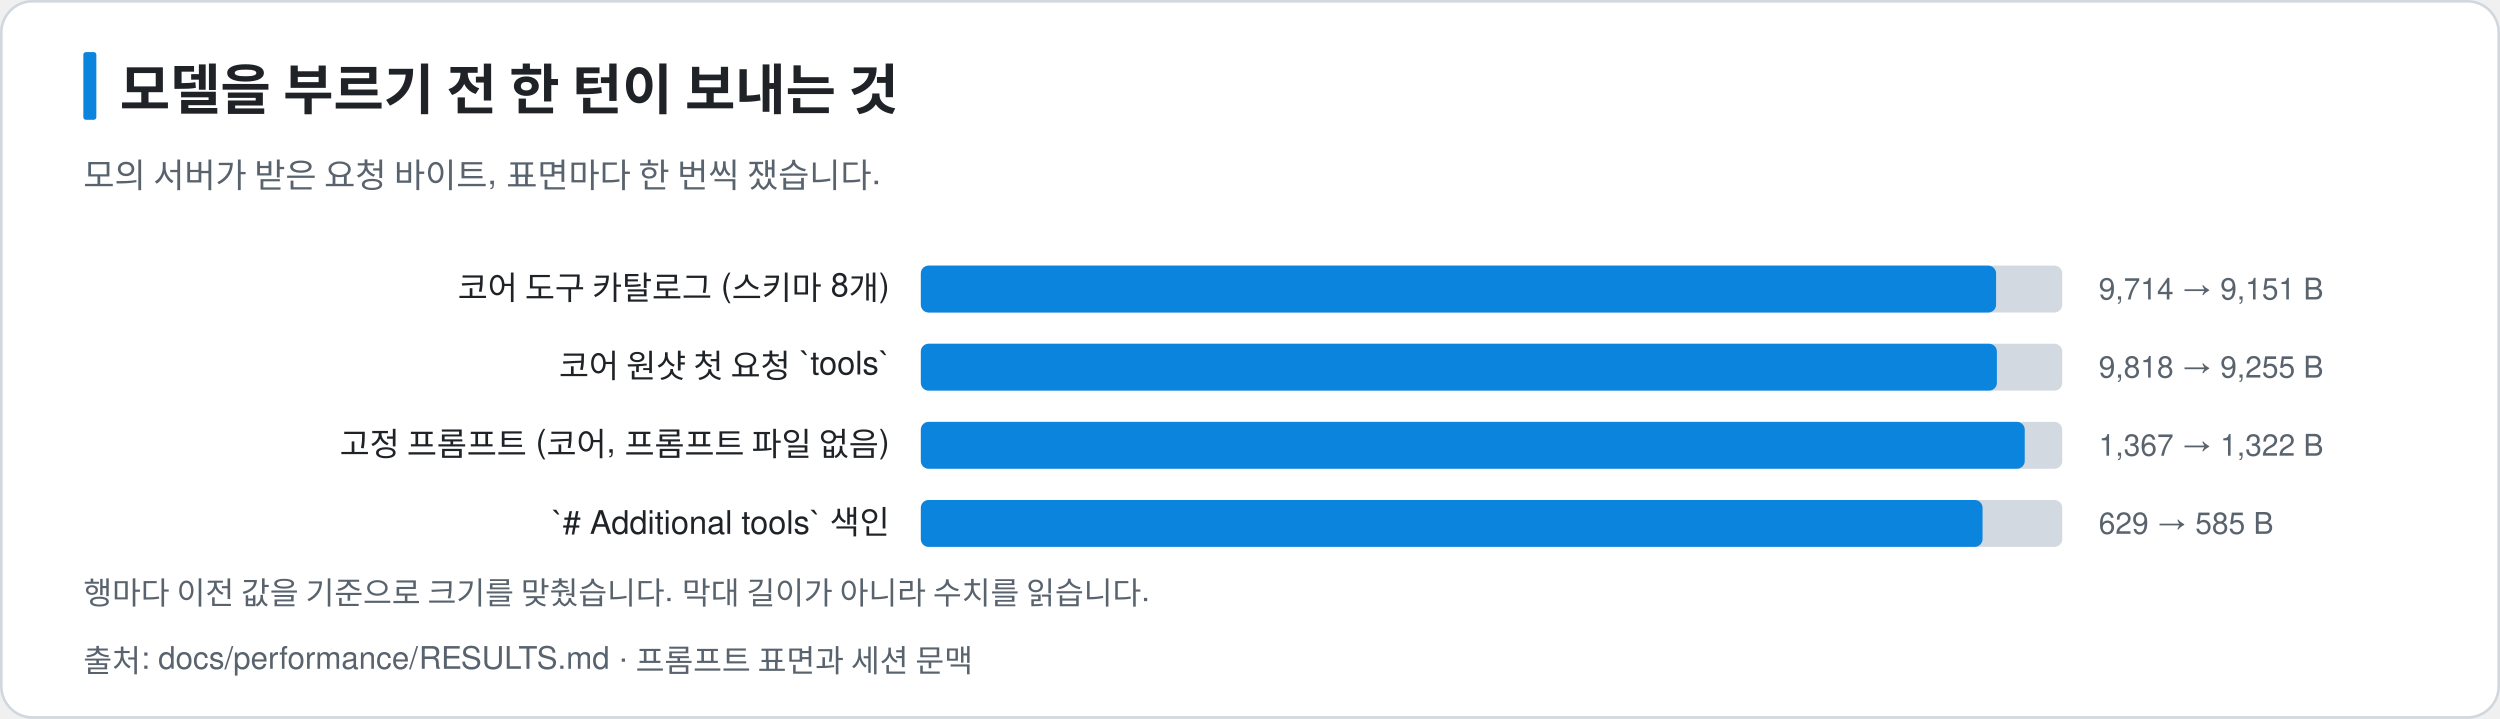
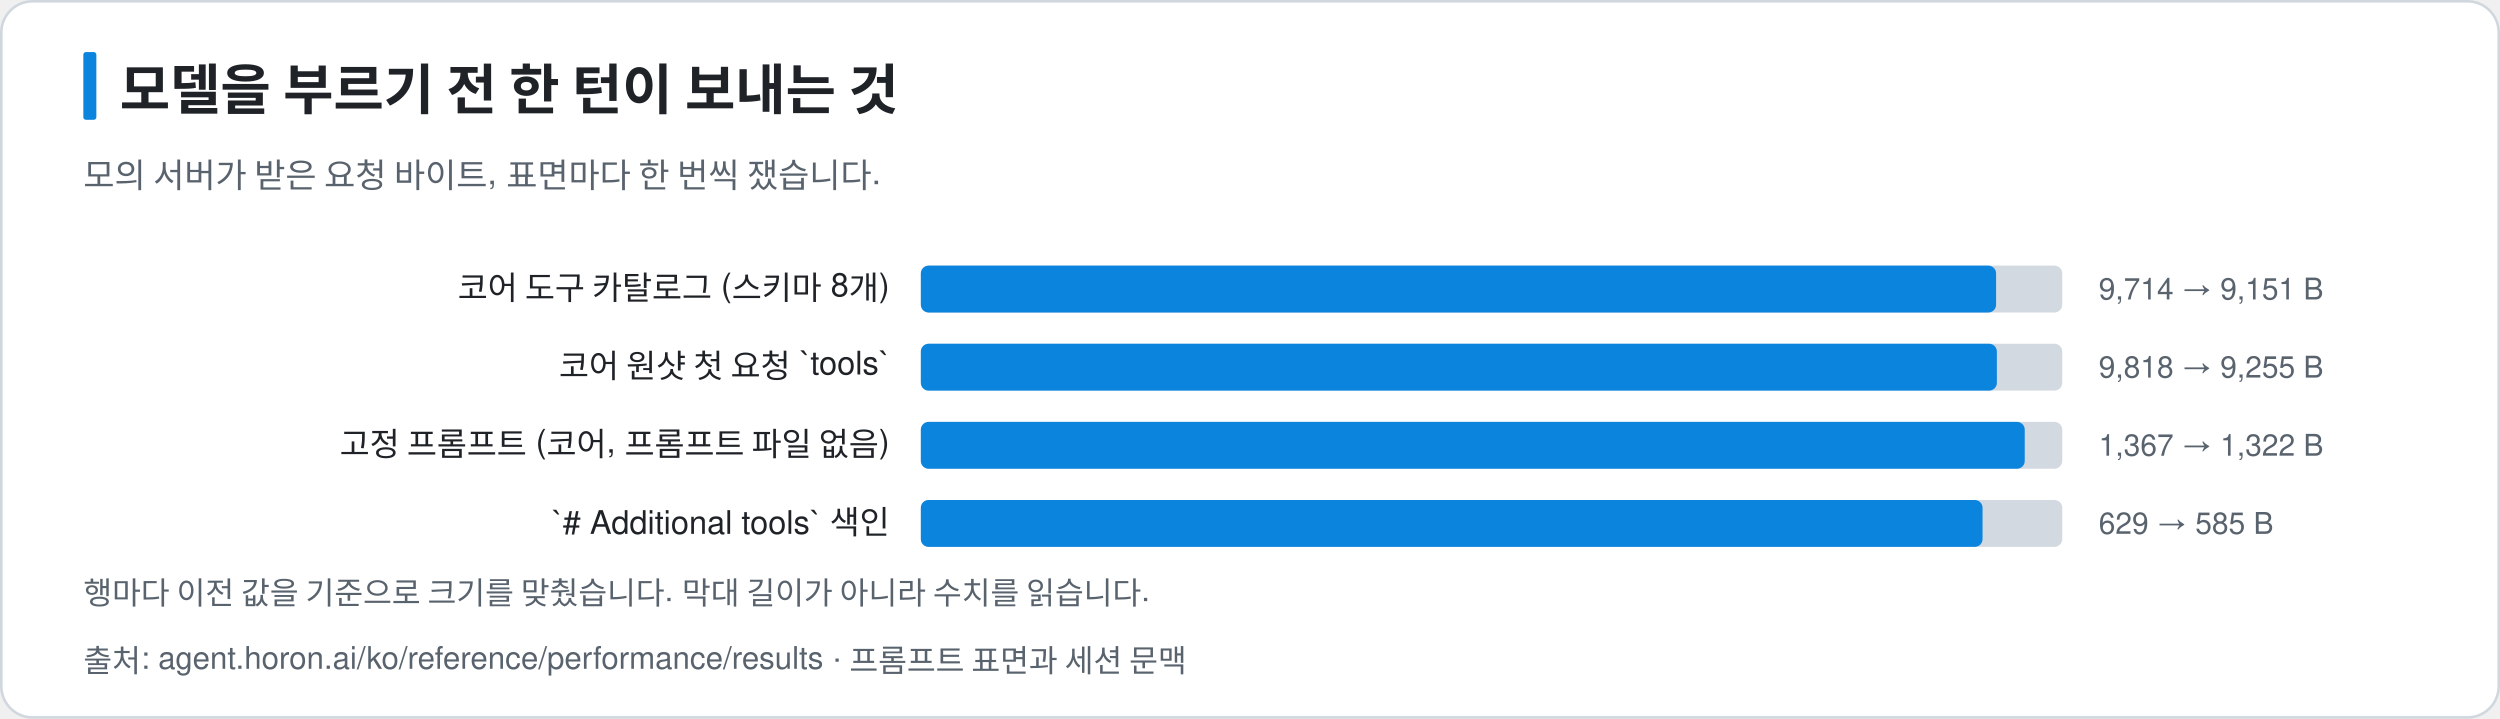
<svg xmlns="http://www.w3.org/2000/svg" width="960" height="276" viewBox="0 0 960 276" font-family="-apple-system, BlinkMacSystemFont, 'Segoe UI', 'Noto Sans KR', 'Apple SD Gothic Neo', Helvetica, Arial, sans-serif" role="img">
  <rect x="0.5" y="0.5" width="959" height="275" rx="12" fill="#ffffff" stroke="#d0d7de" />
  <rect x="32" y="20" width="5" height="26" rx="1" fill="#0b84de" />
  <text x="46.0" y="42.0" font-size="21" fill="#1f2328" text-anchor="start" font-weight="bold">모델을 부르기 전 한 턴이 보내는 것</text>
  <text x="32.0" y="72.0" font-size="13" fill="#59636e" text-anchor="start" font-weight="normal">모의 서버가 받은 요청 바이트, 표면마다 한 번씩 쟀습니다.</text>
  <text x="341.6" y="115.0" font-size="12.5" fill="#1f2328" text-anchor="end" font-weight="normal">코어 도구 카탈로그 (스키마 8개)</text>
  <rect x="353.6" y="102.0" width="438.3" height="18" rx="3" fill="#d3d9e1" />
  <rect x="353.6" y="102.0" width="412.9" height="18" rx="3" fill="#0b84de" />
  <text x="805.9" y="115.0" font-size="11.5" fill="#59636e" text-anchor="start" font-weight="normal">9,714 → 9,151 B</text>
  <text x="341.6" y="145.0" font-size="12.5" fill="#1f2328" text-anchor="end" font-weight="normal">코어 원샷 첫 요청 `tools`</text>
  <rect x="353.6" y="132.0" width="438.3" height="18" rx="3" fill="#d3d9e1" />
  <rect x="353.6" y="132.0" width="413.2" height="18" rx="3" fill="#0b84de" />
  <text x="805.9" y="145.0" font-size="11.5" fill="#59636e" text-anchor="start" font-weight="normal">9,818 → 9,255 B</text>
  <text x="341.6" y="175.0" font-size="12.5" fill="#1f2328" text-anchor="end" font-weight="normal">고정 프롬프트 (코어, 프롬프트 파일 없음)</text>
  <rect x="353.6" y="162.0" width="438.3" height="18" rx="3" fill="#d3d9e1" />
  <rect x="353.6" y="162.0" width="423.9" height="18" rx="3" fill="#0b84de" />
  <text x="805.9" y="175.0" font-size="11.5" fill="#59636e" text-anchor="start" font-weight="normal">1,367 → 1,322 B</text>
  <text x="341.6" y="205.0" font-size="12.5" fill="#1f2328" text-anchor="end" font-weight="normal">`# Additional tools` 색인</text>
  <rect x="353.6" y="192.0" width="438.3" height="18" rx="3" fill="#d3d9e1" />
  <rect x="353.6" y="192.0" width="407.7" height="18" rx="3" fill="#0b84de" />
  <text x="805.9" y="205.0" font-size="11.5" fill="#59636e" text-anchor="start" font-weight="normal">629 → 585 B</text>
  <text x="32.0" y="232.0" font-size="12" fill="#59636e" text-anchor="start" font-weight="normal">행마다 이전 값을 기준으로 크기를 맞췄습니다. 막대 길이가 아니라 수치를 읽습니다.</text>
-   <text x="32.0" y="258.0" font-size="12" fill="#59636e" text-anchor="start" font-weight="normal">출처: docs/performance/RESULTS.md · 프롬프트 표면과 세션 문맥</text>
+   <text x="32.0" y="258.0" font-size="12" fill="#59636e" text-anchor="start" font-weight="normal">출처: agent.horon.ai/ko/reference/performance/results · 프롬프트 표면과 세션 문맥</text>
</svg>
